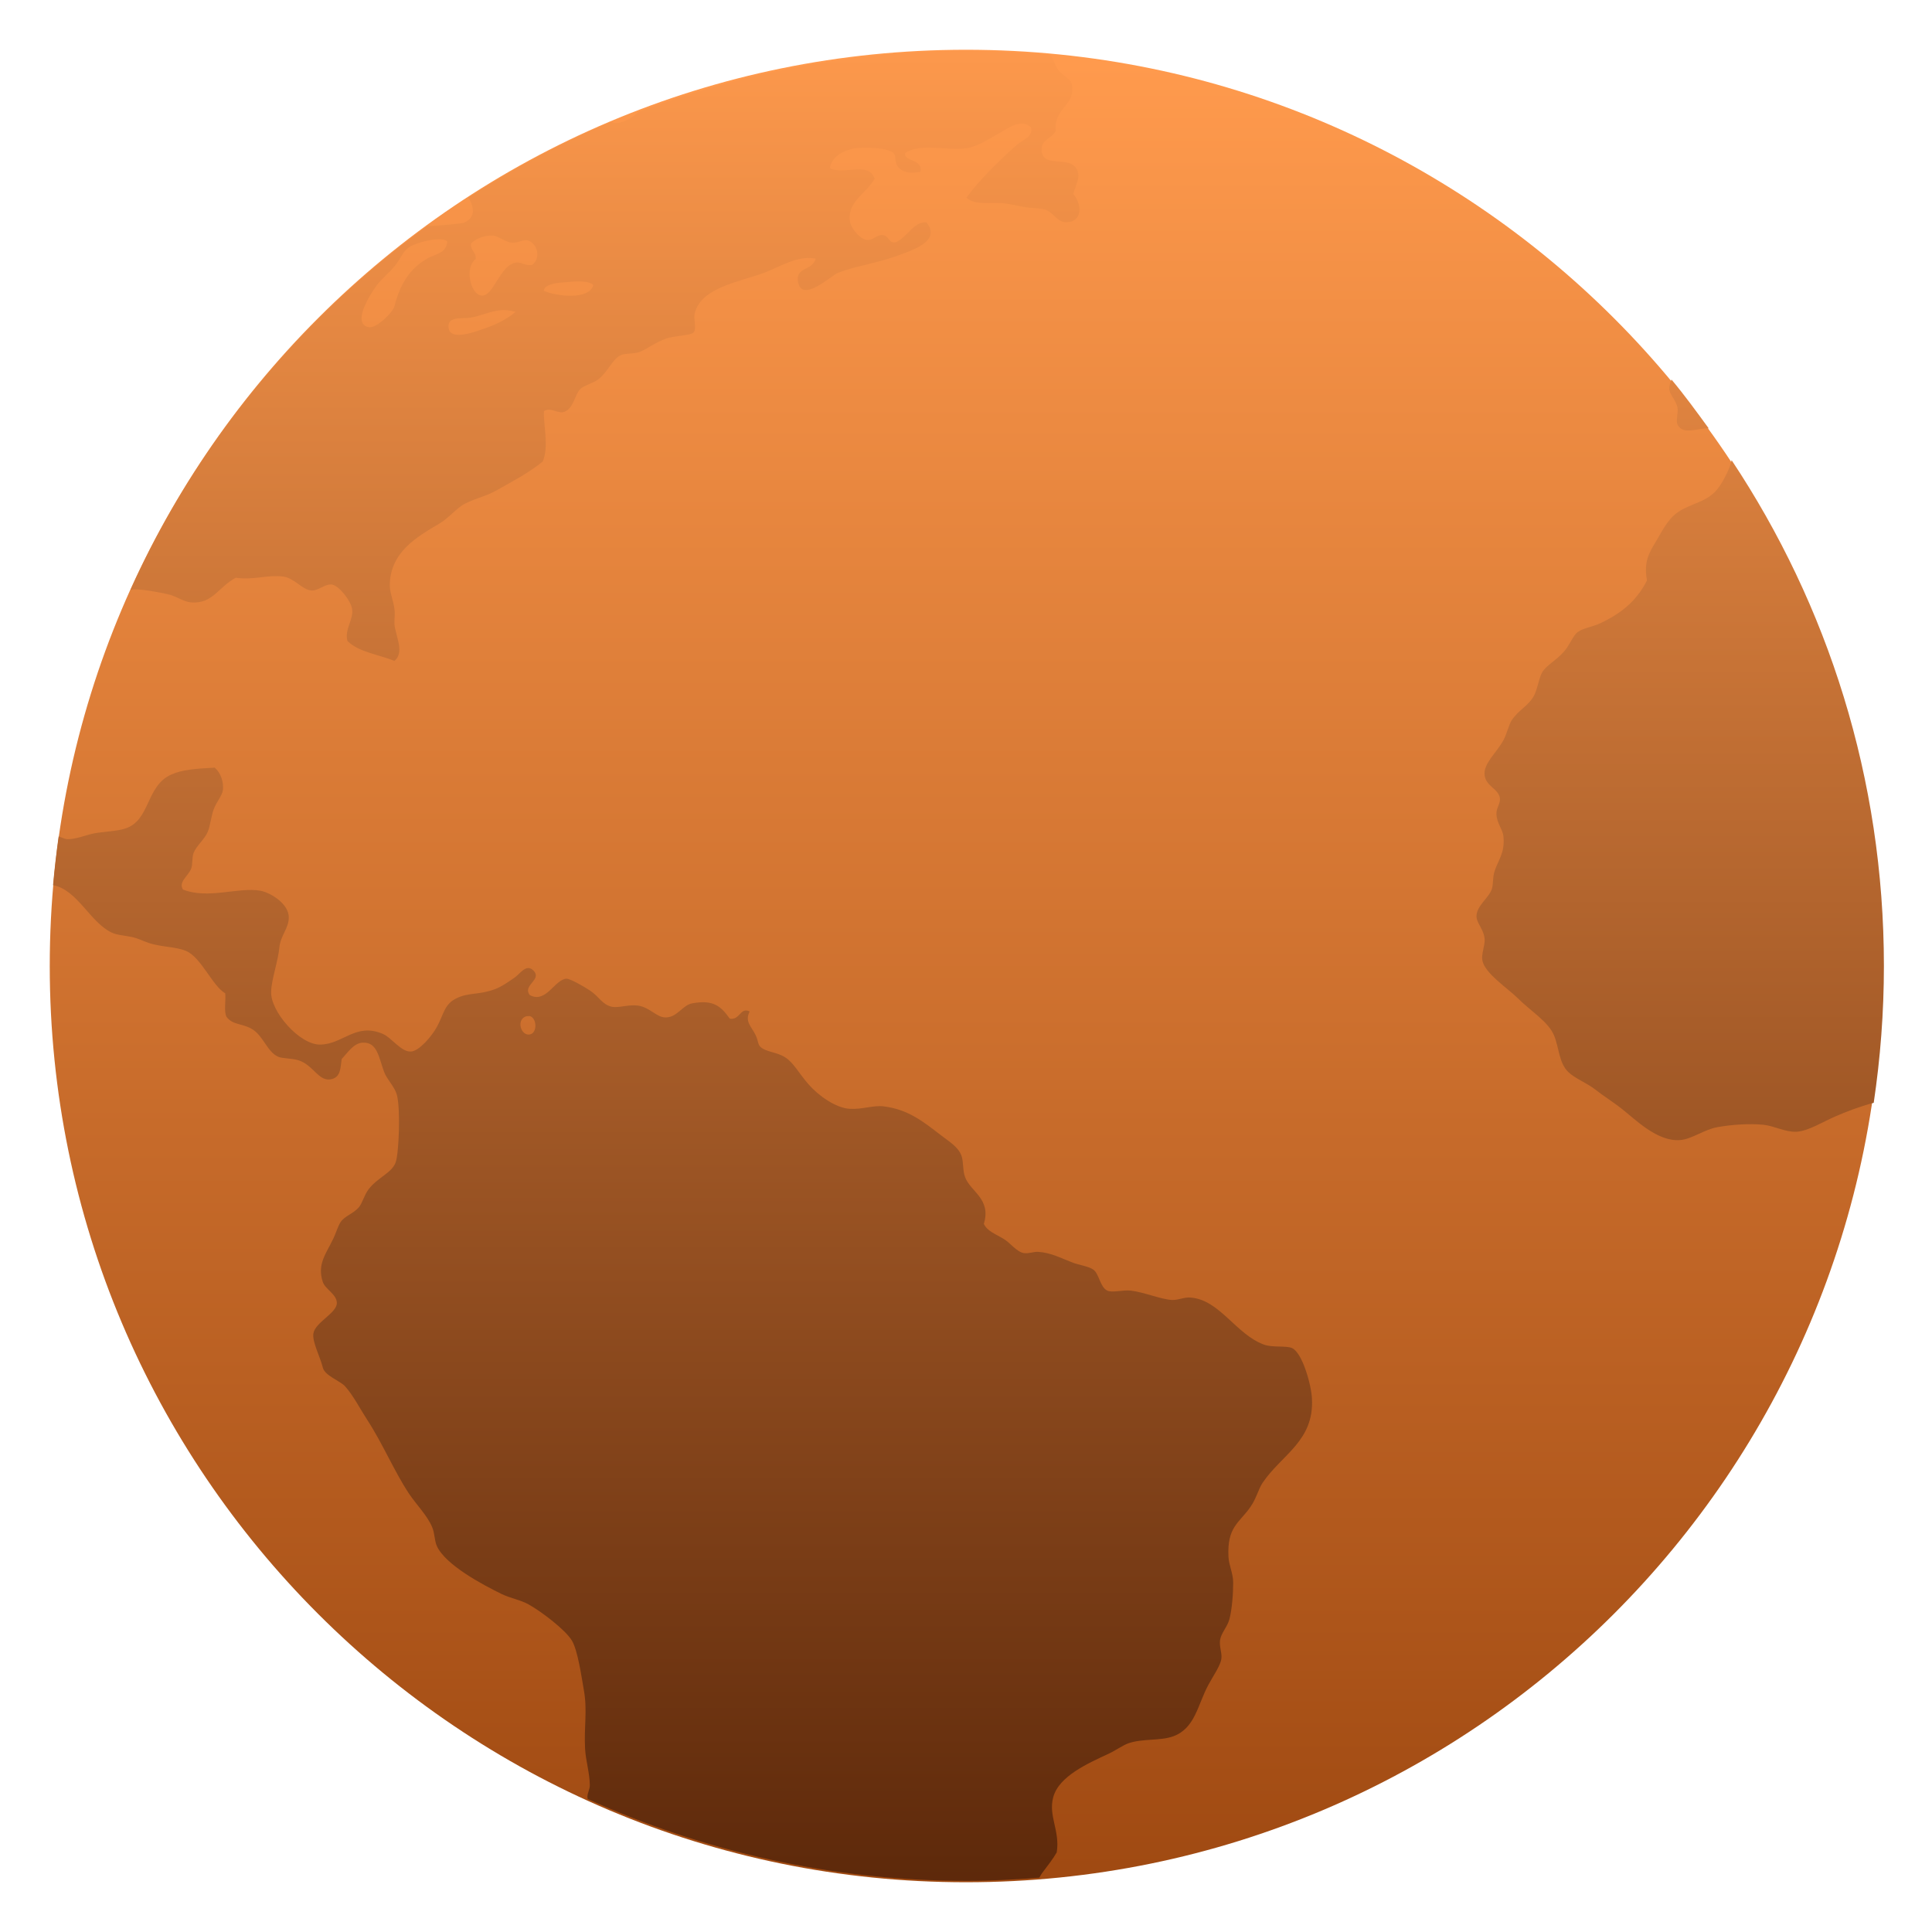
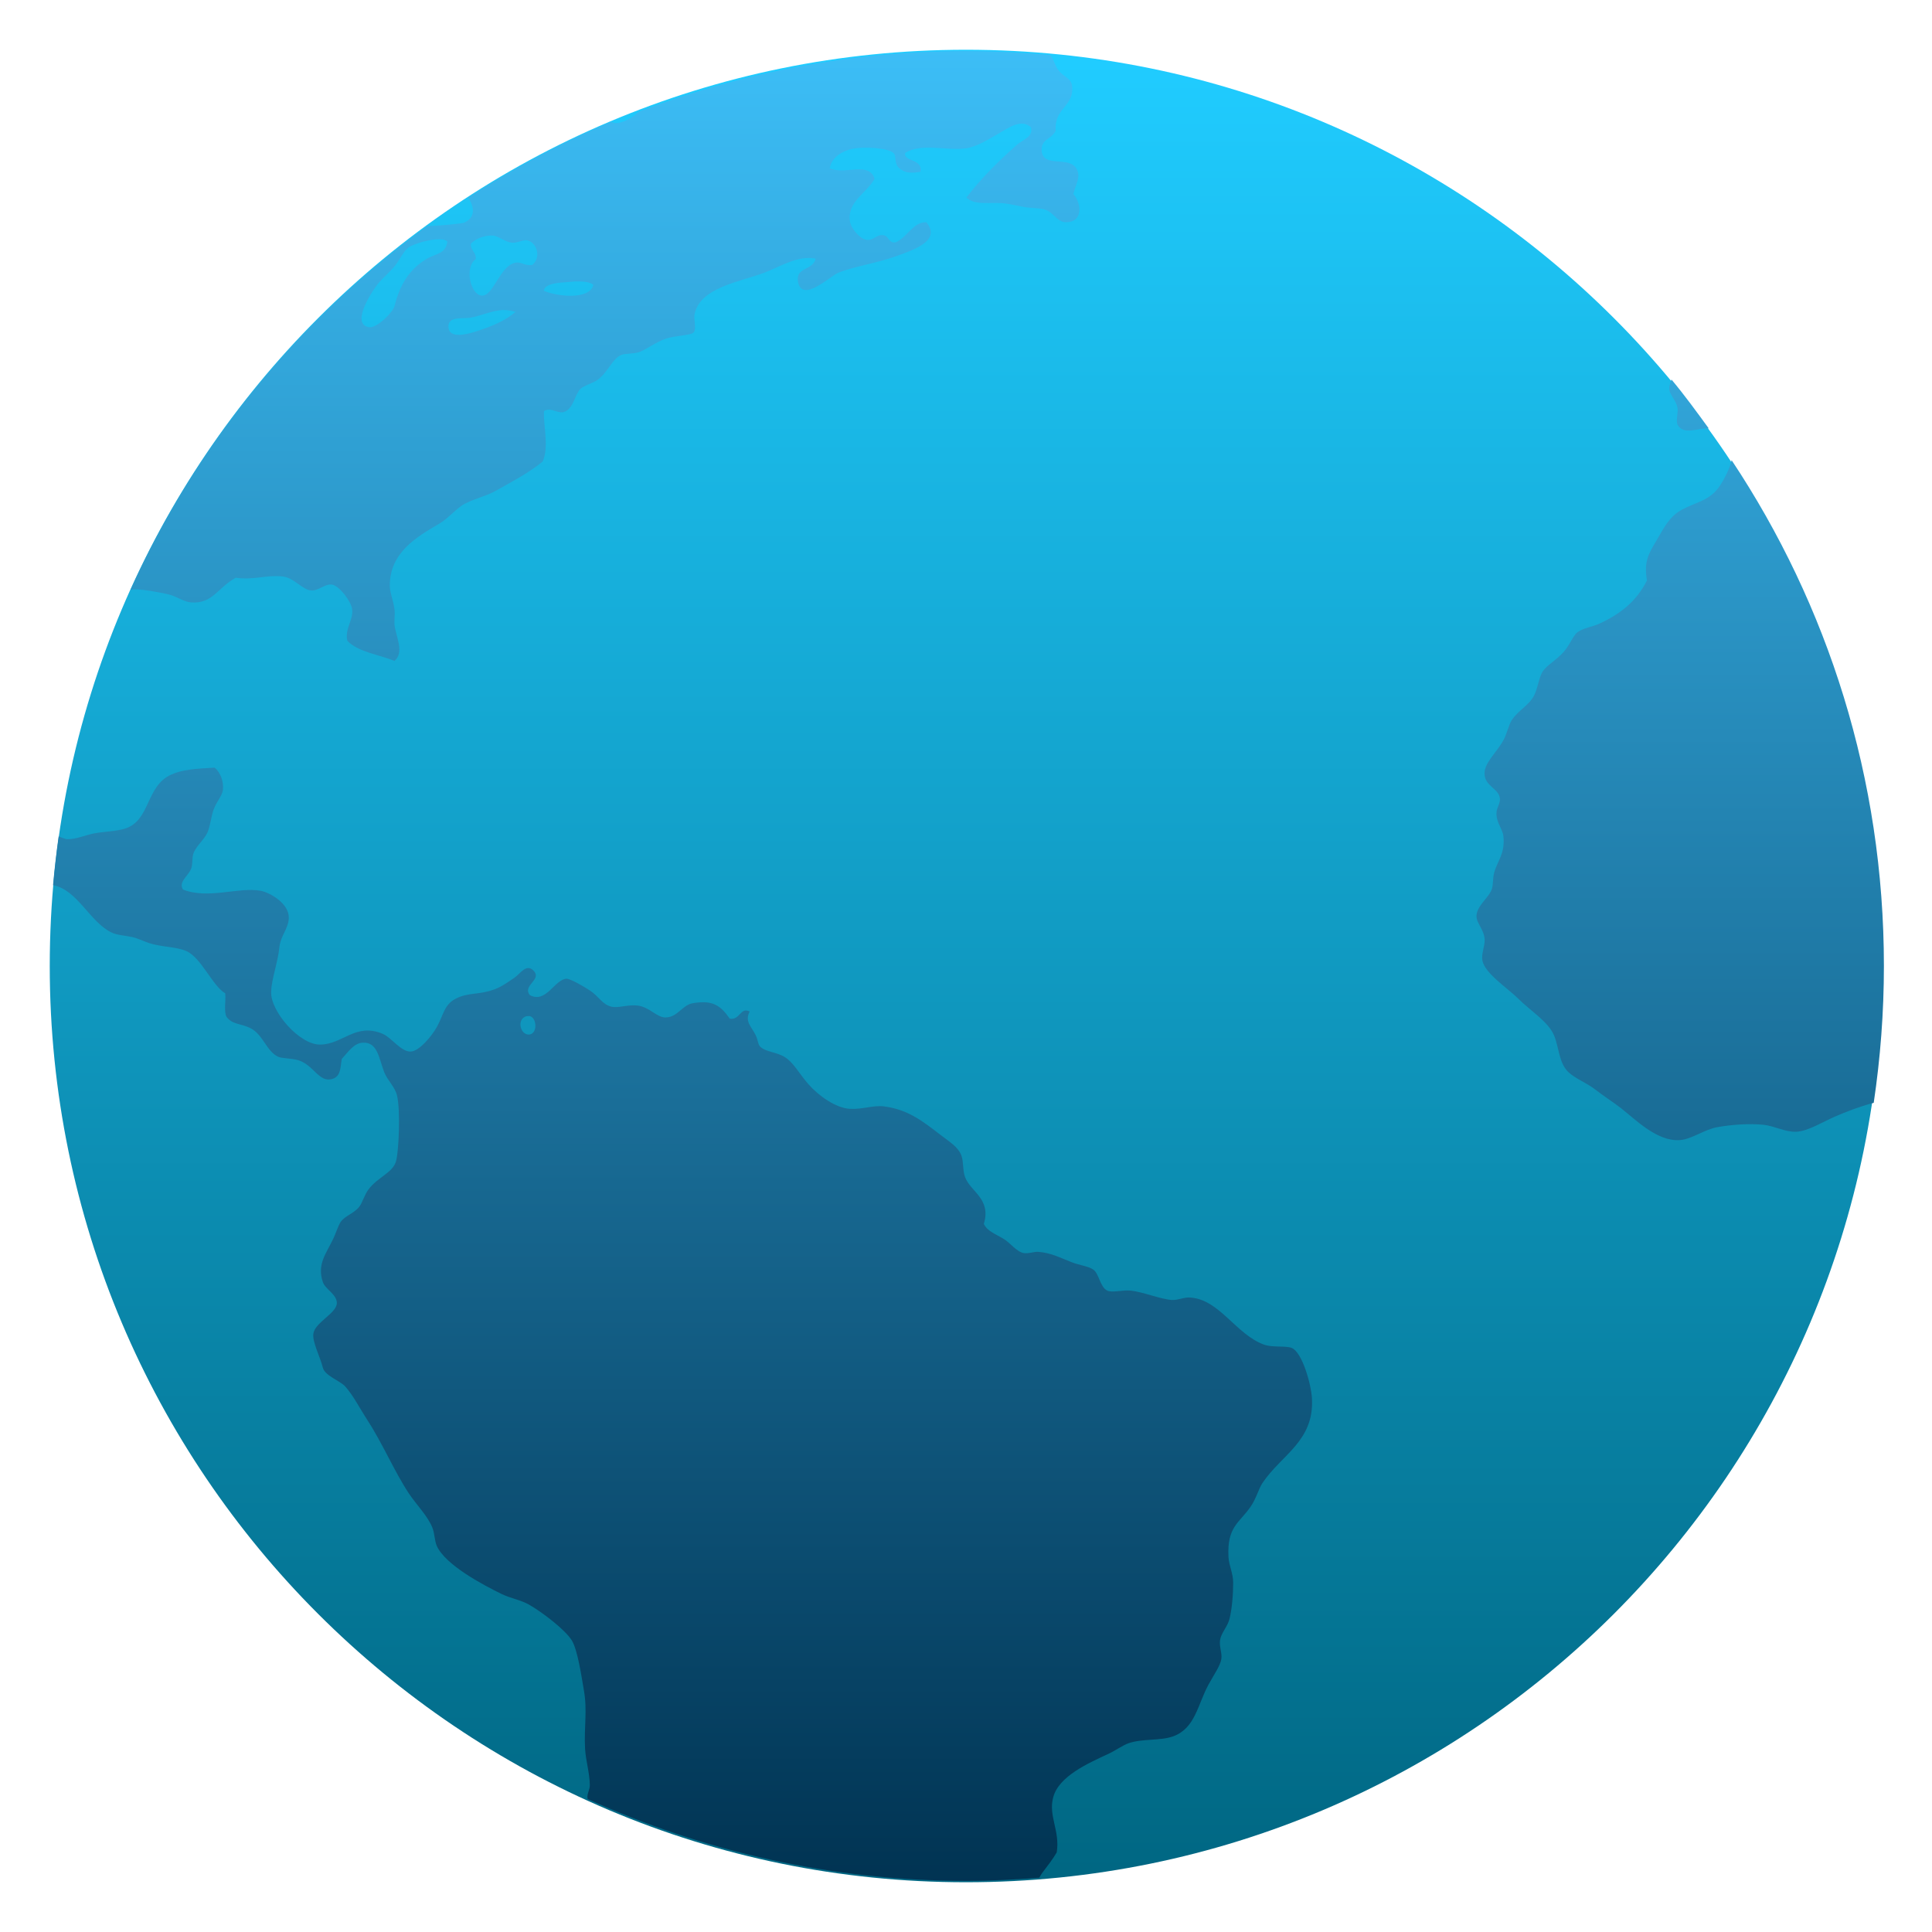
<svg xmlns="http://www.w3.org/2000/svg" clip-rule="evenodd" fill-rule="evenodd" stroke-linejoin="round" stroke-miterlimit="2" viewBox="0 0 48 48">
  <linearGradient id="a" x2="1" gradientTransform="matrix(0 -45.5281 45.5281 0 80.2727 46.764)" gradientUnits="userSpaceOnUse">
-     <stop stop-color="#a04a12" offset="0" />
-     <stop stop-color="#ff9a4d" offset="1" />
+     <stop stop-color="#006783" offset="0" />
+     <stop stop-color="#20ccff" offset="1" />
  </linearGradient>
  <linearGradient id="b" x2="1" gradientTransform="matrix(0 -46.3518 46.3518 0 82.7265 47.0162)" gradientUnits="userSpaceOnUse">
-     <stop stop-color="#5c280a" offset="0" />
-     <stop stop-color="#ff9a4d" offset="1" />
+     <stop stop-color="#003251" offset="0" />
+     <stop stop-color="#3dc0f9" offset="1" />
  </linearGradient>
  <circle cx="24" cy="24" r="22.764" fill="url(#a)" />
  <path d="m24.015 1.267c-2.874 0-5.61.547-8.139 1.507-.184.169-.423.298-.612.282-.026-.003-.051-.018-.079-.028-1.246.52-2.428 1.157-3.549 1.88.145.236.189.498-.111.626-.05.02-.684.085-.906.08-3.188 2.311-5.745 5.418-7.379 9.046.026-.004.049-.015.076-.017.248-.004.605.067.844.118.22.045.397.192.587.206.54.041.67-.378 1.111-.613.455.064.757-.077 1.168-.031.28.031.483.329.701.346.184.018.346-.172.523-.145.173.028.471.403.499.613.036.262-.193.498-.118.786.275.279.775.336 1.169.497.256-.21.034-.601 0-.905-.005-.135.018-.254 0-.378-.023-.21-.114-.402-.115-.581-.005-.83.671-1.218 1.228-1.545.242-.143.432-.393.641-.498.296-.148.517-.182.762-.319.442-.248.822-.447 1.168-.728.16-.376.015-.881.03-1.252.16-.098.297.042.467.029.267-.055.289-.432.441-.582.088-.086.329-.147.438-.233.266-.208.353-.523.586-.613.083-.034.275-.023.407-.059.173-.046.419-.25.701-.346.183-.064.604-.077.674-.146.087-.088-.001-.335.03-.466.142-.658 1.135-.798 1.722-1.019.412-.155.834-.441 1.287-.353-.089.312-.51.202-.439.581.099.527.806-.15.993-.228.356-.15.968-.242 1.435-.411.411-.15 1.146-.378.759-.846-.322-.018-.478.378-.759.497-.194.032-.156-.162-.322-.177-.157-.018-.246.145-.408.117-.16-.027-.386-.279-.411-.467-.064-.486.412-.687.614-1.05-.134-.44-.744-.089-1.113-.261.036-.262.307-.443.614-.493.252-.042.816-.02.966.112.087.075.006.257.147.38.149.134.332.12.525.089.069-.332-.433-.249-.378-.469.395-.257 1.037-.046 1.52-.117.278-.041.57-.237.817-.375.234-.133.539-.364.788-.146.066.238-.217.316-.35.435-.447.396-.908.851-1.255 1.312.213.207.601.102.961.146.142.018.319.059.468.087.174.032.36.022.496.058.246.059.311.321.554.321.4 0 .405-.432.178-.701.072-.275.184-.418.088-.611-.181-.359-.841-.017-.875-.466-.021-.29.244-.277.349-.495-.048-.561.462-.602.408-1.105-.023-.211-.202-.214-.35-.411-.075-.096-.112-.283-.198-.366-.682-.059-1.371-.098-2.07-.098l-.004-.001zm-11.76 4.586h.003c.137.018.301.165.465.178.156.005.285-.086.381-.059.244.063.347.432.117.612-.191.023-.266-.084-.41-.058-.396.067-.549.843-.845.817-.28-.022-.431-.703-.147-.905.018-.177-.13-.205-.12-.38.085-.107.324-.223.557-.204zm-1.315.092c.081.003.142.021.174.057-.039.311-.283.29-.523.435-.416.25-.656.631-.788 1.165-.039.155-.448.568-.646.526-.463-.097.129-.949.234-1.078.118-.144.274-.27.412-.435.133-.161.22-.378.349-.467.141-.097.544-.213.788-.204zm3.458 1.047c.149.003.282.027.343.087-.095.385-.926.284-1.23.144.017-.145.247-.185.438-.204.135-.004.301-.032.449-.027zm-1.891.711c.098-.003.199.018.302.046-.268.224-.559.351-1.021.497-.222.069-.606.156-.643-.091-.046-.303.324-.233.527-.26.255-.035.536-.183.835-.193zm29.021 1.727c-.035.083-.059.164-.056.244.018.141.173.276.207.466.018.101-.047.319 0 .411.141.272.509.077.773.091-.3-.411-.598-.823-.924-1.212zm1.493 2.004c-.042.201-.178.463-.289.631-.255.386-.601.404-.966.61-.304.172-.436.46-.614.759-.194.324-.314.519-.234.988-.261.517-.656.833-1.197 1.079-.16.072-.379.099-.525.204-.117.084-.184.309-.35.495-.205.227-.42.323-.527.497-.084.135-.112.402-.205.582-.125.245-.39.364-.554.612-.075.115-.125.348-.207.498-.185.335-.501.577-.468.872.035.285.359.335.381.584.005.14-.093.226-.087.379.004.224.156.381.173.553.044.433-.147.606-.229.901-.039.142-.022.301-.059.411-.073.217-.375.412-.381.668-.003.182.187.329.203.584.004.176-.088.364-.056.526.062.317.63.686.877.932.331.33.764.585.906.933.12.295.119.679.35.901.17.164.453.267.672.437.203.159.425.297.643.466.355.278.893.831 1.46.789.296-.021.599-.263.935-.322.345-.062.793-.094 1.141-.058.267.027.542.186.819.173.293-.018.629-.234.962-.379.267-.116.596-.245.957-.34.165-1.109.253-2.244.253-3.401 0-4.654-1.395-8.968-3.783-12.564zm-37.692 7.638c-.485.027-.803.049-1.079.174-.632.287-.51 1.139-1.142 1.34-.218.069-.518.073-.759.117-.207.038-.46.151-.674.146-.059 0-.143-.045-.218-.068-.056.4-.102.804-.139 1.21.601.114.912.909 1.443 1.172.145.073.335.077.523.118.15.034.266.097.411.146.309.105.688.092.935.202.373.165.646.863.966 1.05.018.189-.037.442.03.582.151.205.365.159.614.293.298.16.389.575.672.701.098.044.342.038.496.085.388.117.514.564.846.467.218-.064.201-.288.236-.496.144-.154.301-.401.525-.406.363-.018.396.374.528.726.075.199.269.372.32.582.091.362.046 1.446-.032 1.662-.091.266-.452.379-.674.673-.105.138-.154.34-.234.437-.143.174-.356.219-.463.38-.06.09-.119.284-.178.406-.175.371-.41.634-.262 1.079.061.183.348.306.349.522.001.253-.541.48-.583.759-.032.207.168.576.234.845.048.204.433.331.554.467.205.229.369.555.556.843.371.568.661 1.26 1.022 1.809.19.288.458.547.585.846.064.15.056.331.115.466.209.47 1.131.961 1.607 1.194.223.108.47.147.674.26.31.172.923.635 1.08.906.139.243.226.836.293 1.223.091.511.001.904.03 1.458.018.3.114.601.118.902.001.105-.056.183-.06.29 0 .017.006.038.006.055 2.87 1.296 6.051 2.034 9.416 2.034.609 0 1.21-.032 1.805-.079.027-.045.05-.091.084-.133.137-.18.259-.337.349-.495.087-.533-.213-.904-.087-1.37.139-.523.865-.843 1.373-1.079.175-.081.354-.212.496-.262.352-.122.791-.055 1.113-.173.547-.2.605-.785.875-1.283.128-.235.295-.471.32-.639.022-.151-.055-.293-.032-.471.027-.176.185-.328.234-.522.064-.252.092-.622.092-.903 0-.231-.108-.433-.117-.641-.038-.756.274-.841.554-1.252.141-.205.193-.438.292-.584.47-.701 1.287-1.039 1.228-2.098-.018-.35-.24-1.142-.498-1.254-.148-.064-.487-.005-.701-.087-.691-.257-1.096-1.111-1.812-1.166-.152-.018-.293.063-.465.06-.283-.018-.71-.198-1.024-.233-.199-.021-.466.058-.585 0-.183-.089-.201-.424-.35-.524-.117-.082-.346-.108-.525-.178-.288-.109-.516-.239-.848-.262-.102-.004-.23.049-.349.032-.184-.032-.329-.248-.499-.351-.212-.129-.408-.191-.496-.375.192-.627-.338-.802-.467-1.165-.062-.17-.034-.375-.088-.526-.077-.217-.291-.343-.527-.524-.423-.325-.798-.629-1.402-.704-.266-.034-.53.08-.851.06-.34-.021-.767-.319-1.021-.609-.247-.283-.368-.537-.583-.672-.204-.131-.475-.128-.614-.26-.062-.058-.051-.156-.118-.293-.103-.212-.275-.33-.147-.584-.233-.119-.239.222-.494.178-.227-.322-.419-.474-.935-.38-.236.044-.368.341-.643.349-.225.018-.403-.251-.701-.293-.225-.032-.481.06-.641.031-.249-.05-.326-.257-.554-.406-.167-.11-.492-.296-.585-.293-.294.018-.503.622-.908.408-.197-.249.32-.38.087-.613-.177-.176-.326.081-.467.178-.162.111-.315.222-.494.289-.402.149-.653.071-.966.233-.291.149-.303.401-.468.699-.134.244-.441.6-.643.615-.245.018-.479-.342-.701-.438-.669-.289-.993.257-1.549.265-.515.018-1.252-.831-1.226-1.315.005-.295.17-.742.205-1.107.032-.291.23-.465.233-.731.005-.354-.47-.626-.701-.668-.546-.1-1.303.219-1.929-.031-.119-.198.14-.334.207-.527.038-.108.015-.255.055-.375.069-.185.265-.329.352-.526.064-.15.082-.366.146-.553.078-.212.217-.348.234-.497.02-.196-.053-.423-.207-.552zm7.812 6.169c.198.018.223.427.02.46-.218.034-.33-.342-.117-.44.036-.018.07-.018.098-.016v-.004z" fill="url(#b)" fill-rule="nonzero" />
</svg>
